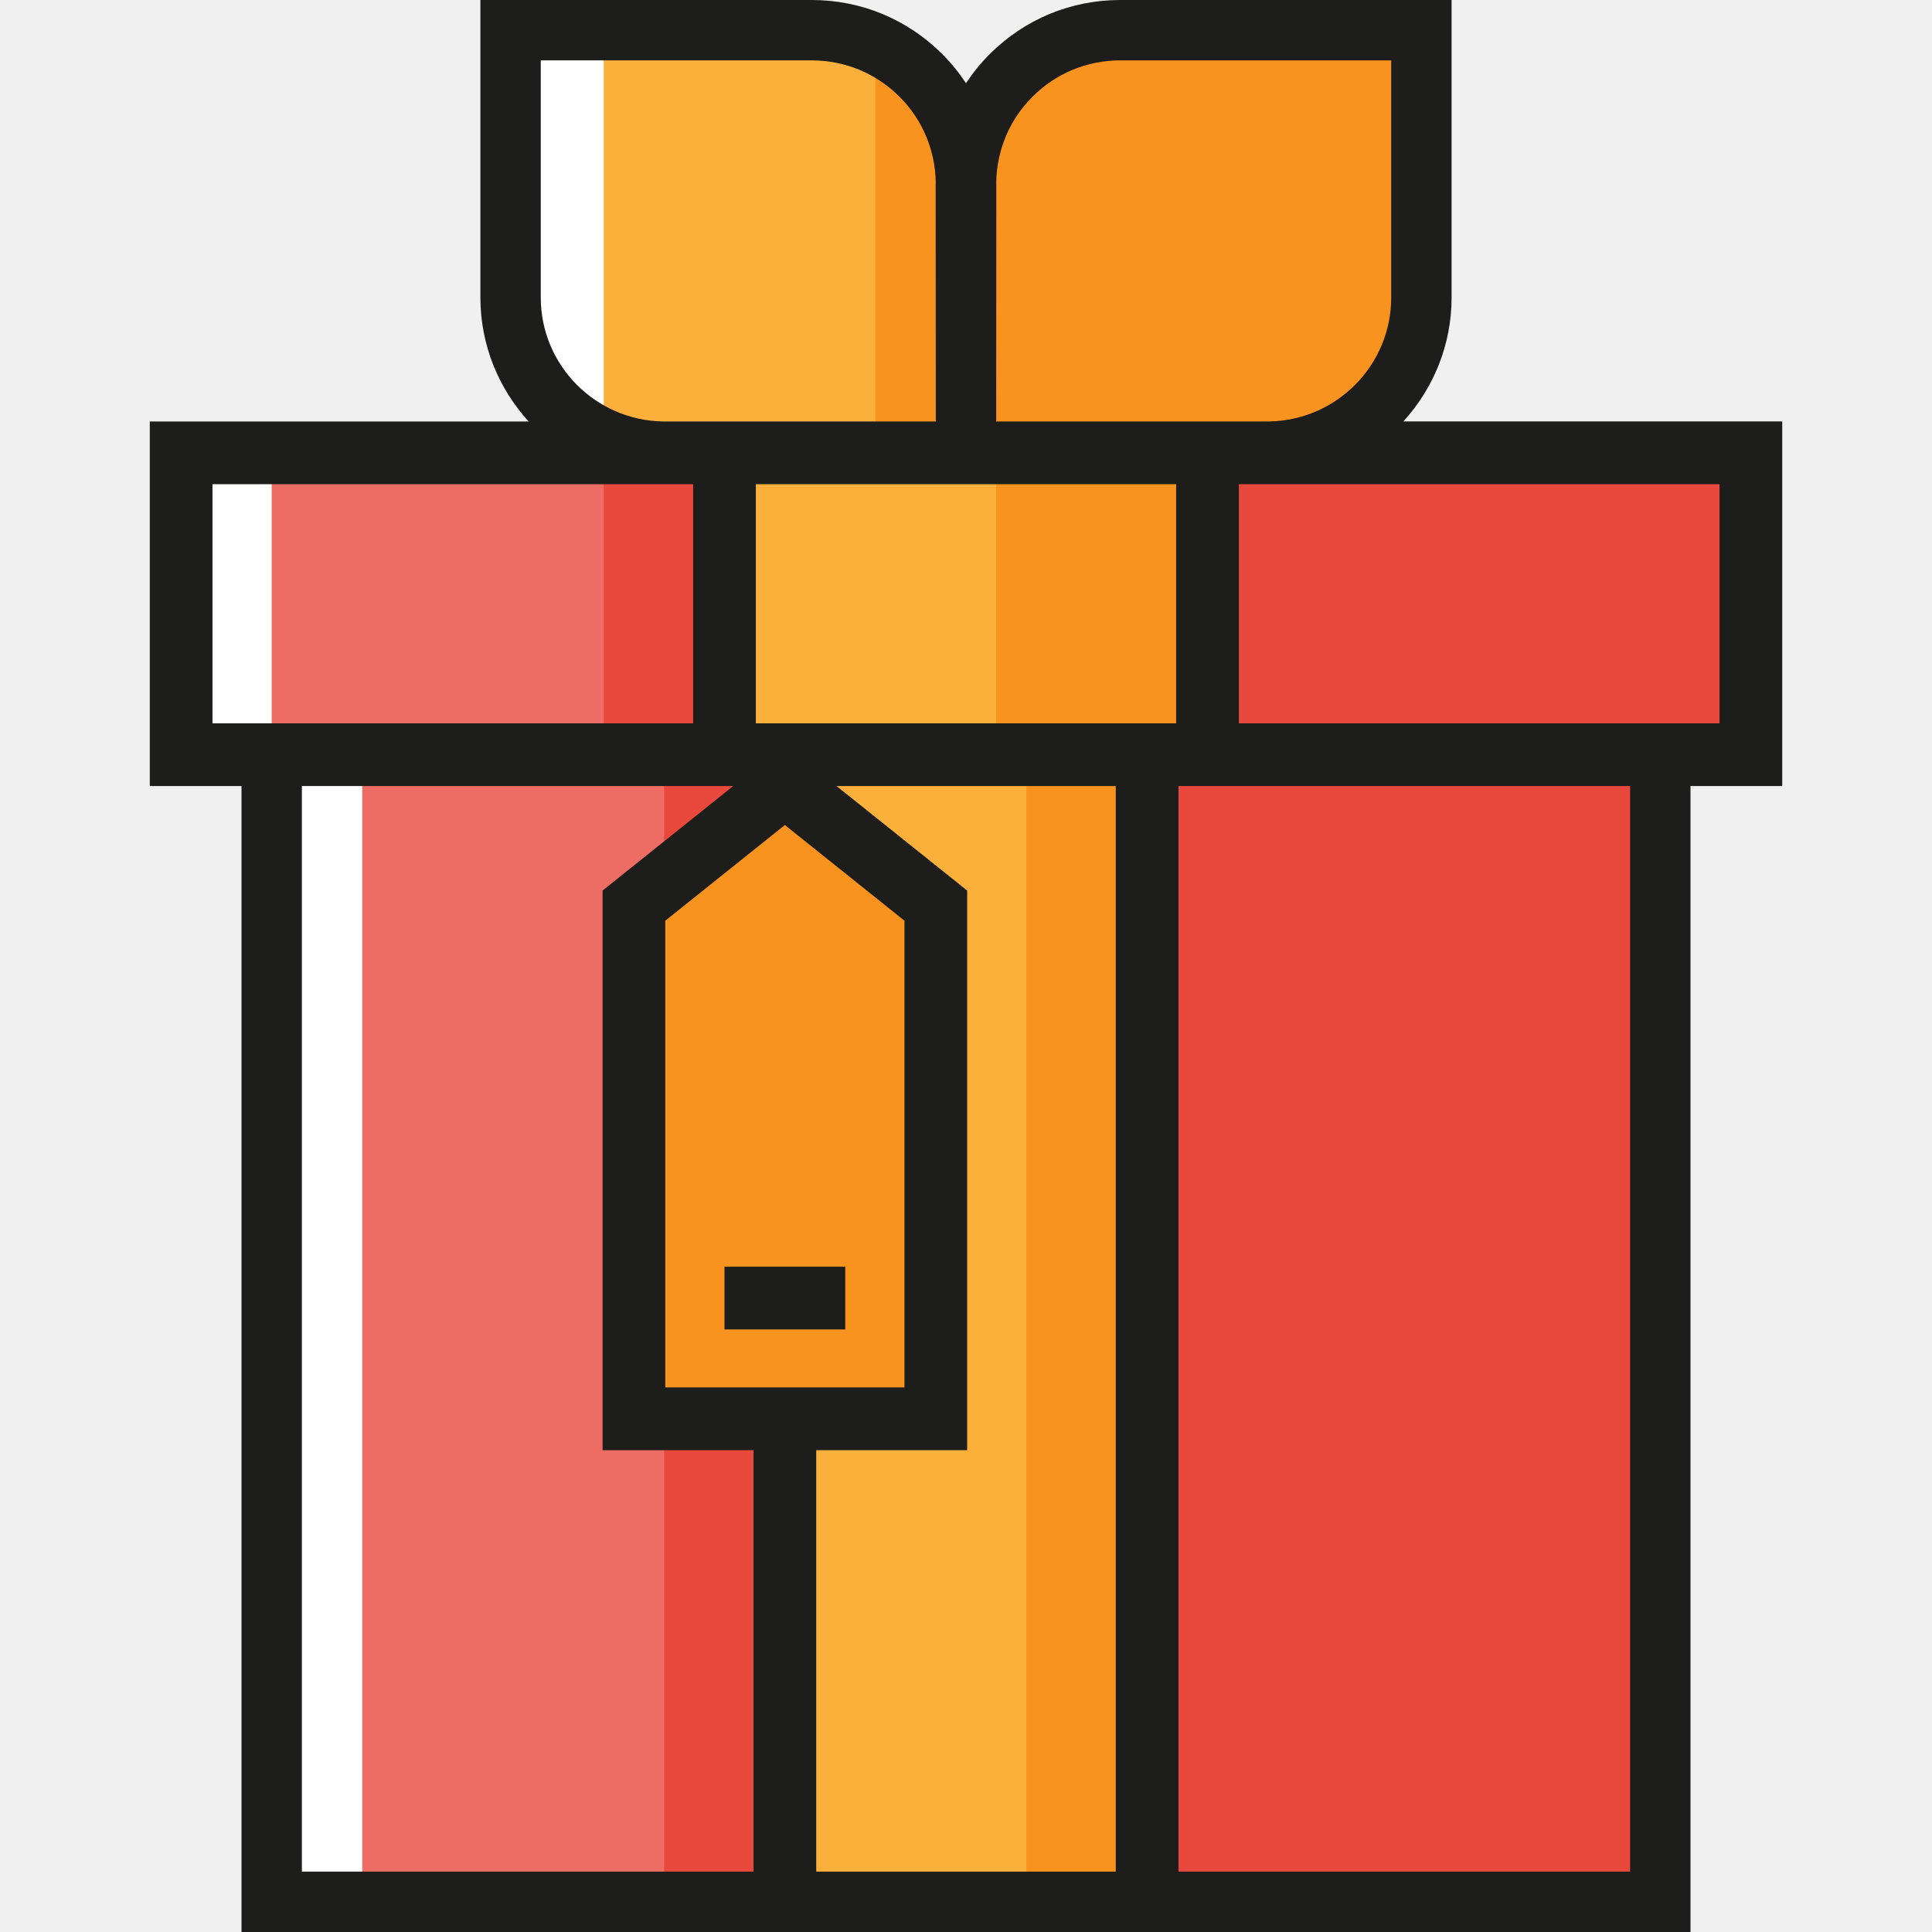
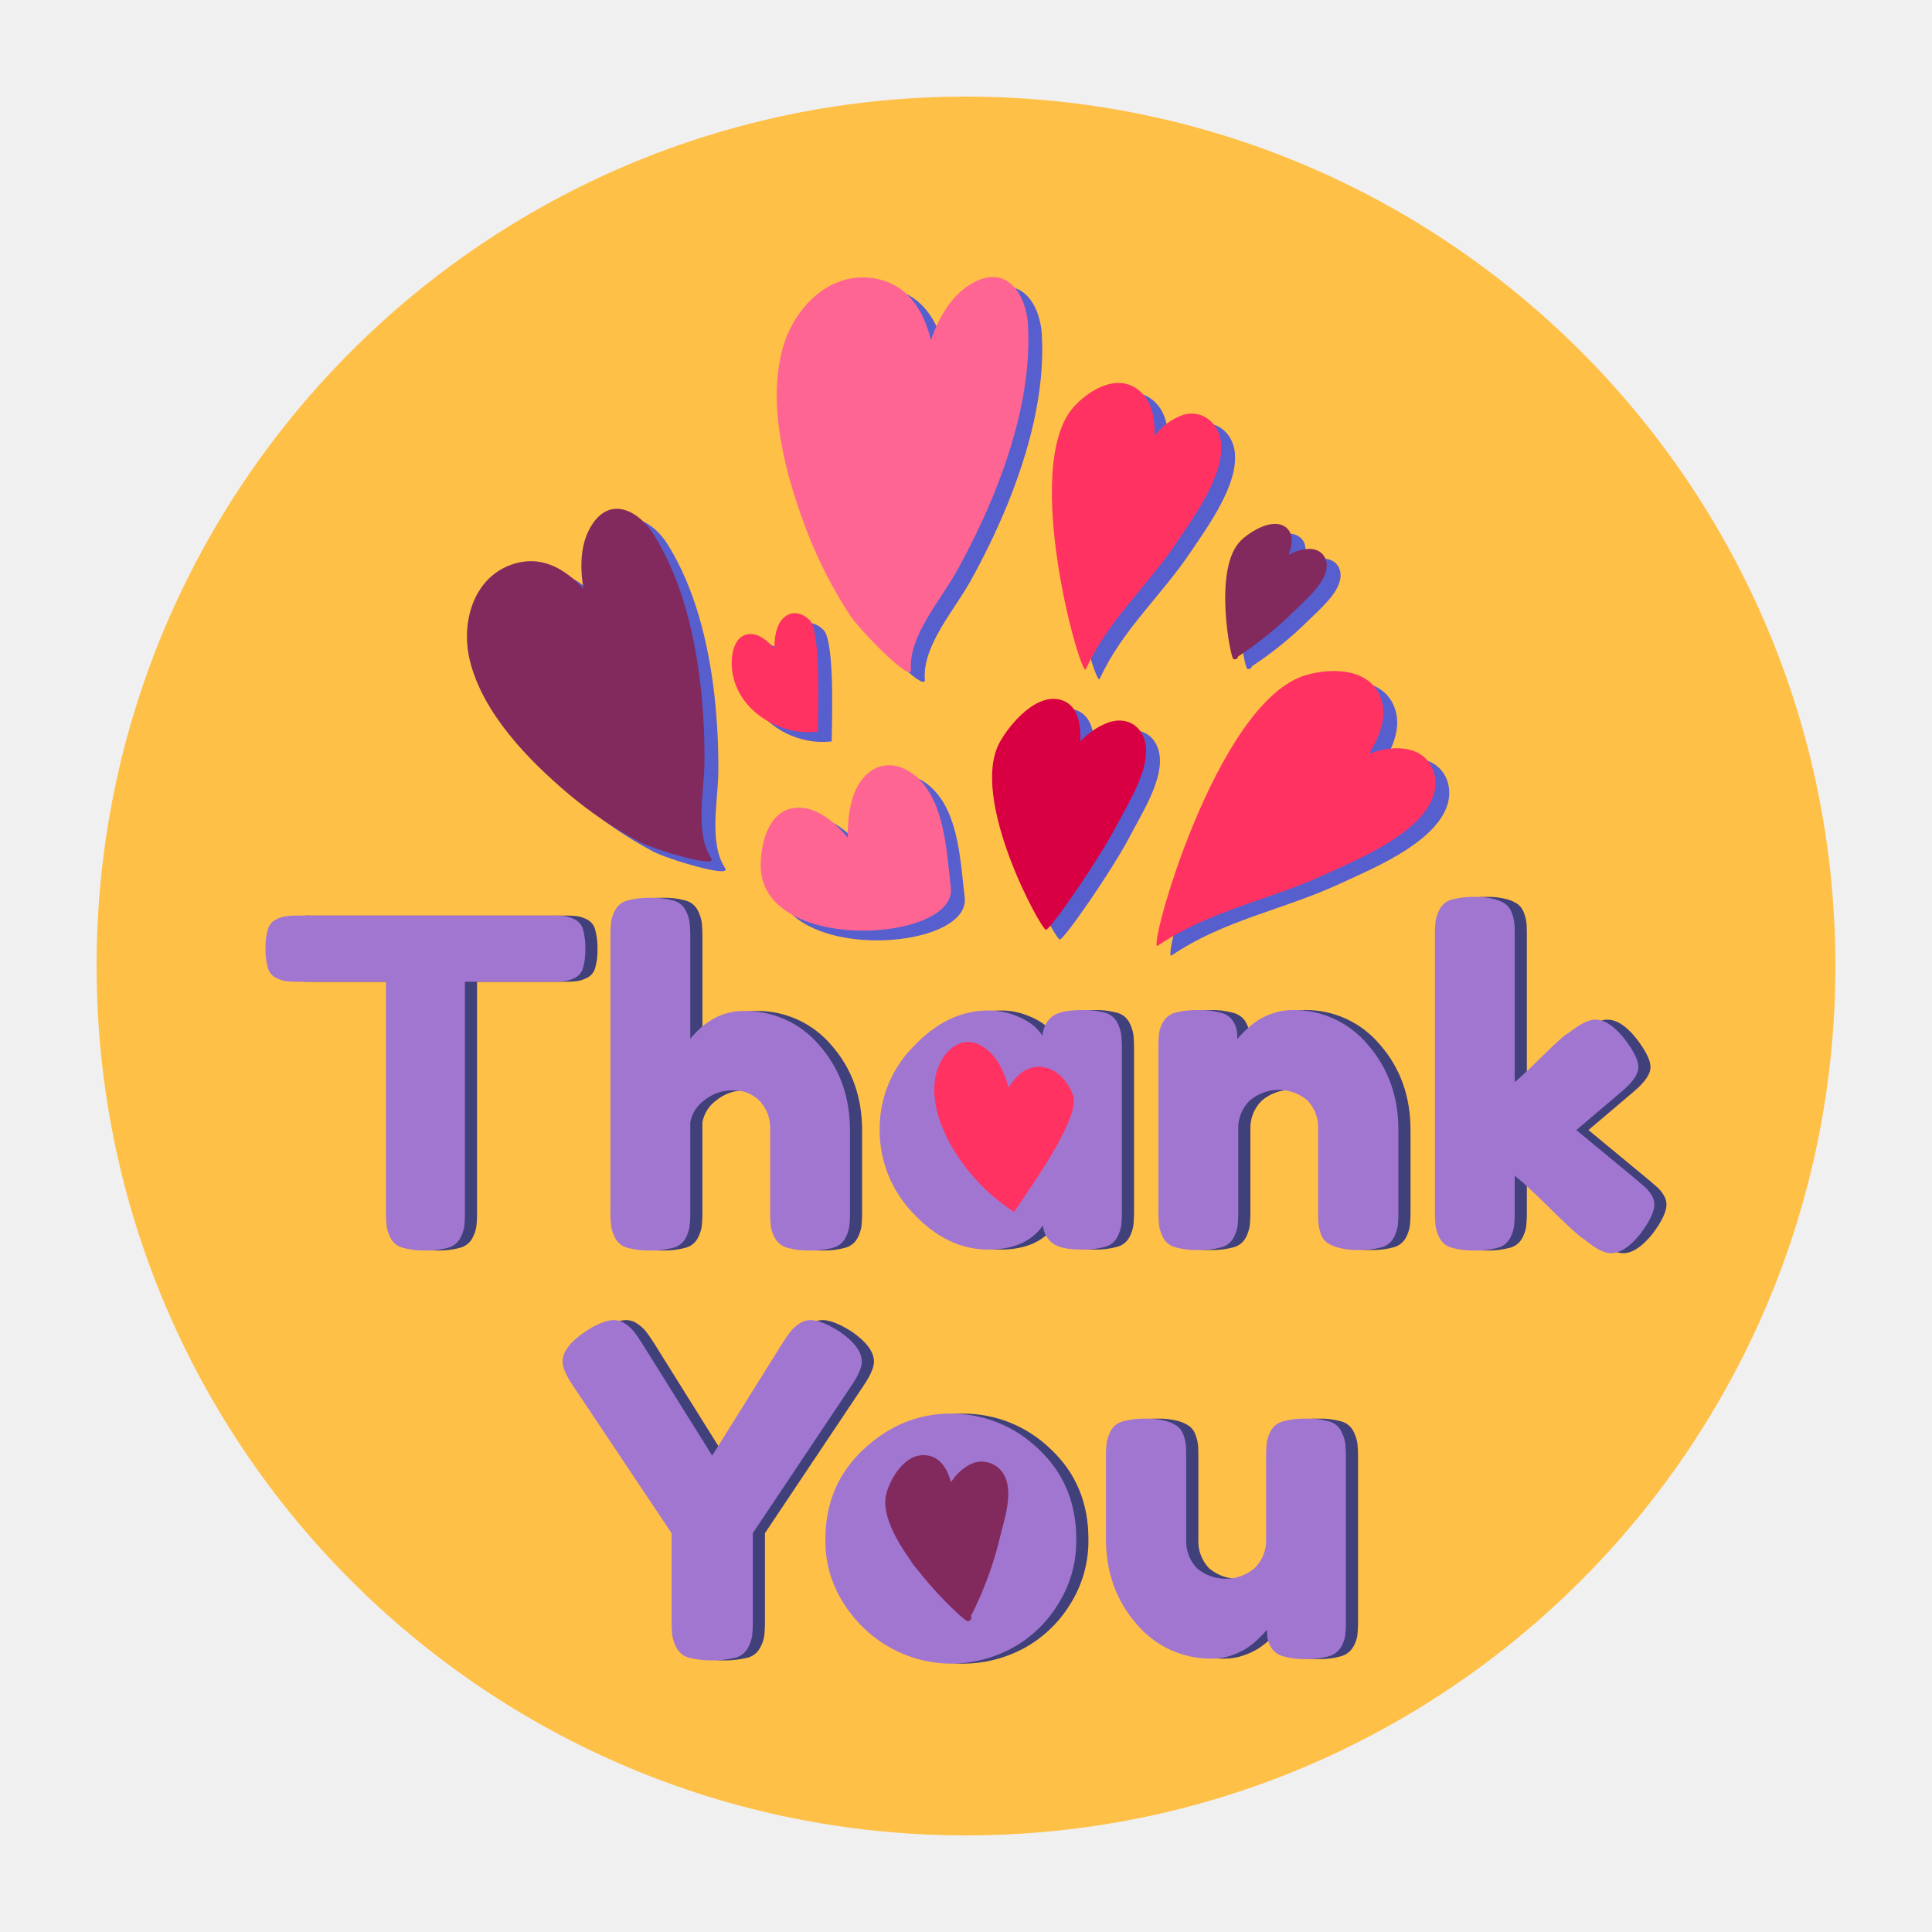
- <svg xmlns="http://www.w3.org/2000/svg" version="1.1" id="Layer_1" x="0px" y="0px" viewBox="0 0 489.906 489.906" style="enable-background:new 0 0 489.906 489.906;" xml:space="preserve">
-   <g id="XMLID_1358_">
-     <g id="XMLID_1417_">
-       <g>
-         <path style="fill:#F7931E;" d="M327.888,114.822h-82.937V45.929c0-23.216,25.184-45.929,48.4-45.929h66.421v82.937     C359.772,100.546,345.497,114.822,327.888,114.822z" />
-       </g>
-     </g>
-     <g id="XMLID_1416_">
-       <g>
-         <path style="fill:#FBB03B;" d="M162.339,114.822h82.937V45.929c0-23.216-25.184-45.929-48.4-45.929h-66.421v82.937     C130.455,100.546,144.73,114.822,162.339,114.822z" />
-       </g>
-     </g>
-     <g id="XMLID_1415_">
-       <g>
-         <polygon style="fill:#FFFFFF;" points="153.095,107.167 134.045,106.871 134.915,11.482 153.094,11.482    " />
-       </g>
-     </g>
-     <g id="XMLID_1414_">
-       <g>
-         <rect x="68.891" y="191.369" style="fill:#E9483D;" width="352.119" height="290.881" />
-       </g>
-     </g>
-     <g id="XMLID_1412_">
-       <g>
-         <polygon style="fill:#F7931E;" points="221.987,114.822 221.987,15.31 237.296,15.31 244.951,114.822    " />
-       </g>
-     </g>
-     <g id="XMLID_1410_">
-       <g>
-         <rect x="68.891" y="191.369" style="fill:#ED6D64;" width="99.512" height="290.881" />
-       </g>
-     </g>
-     <g id="XMLID_1405_">
-       <g>
-         <rect x="199.022" y="191.369" style="fill:#F7931E;" width="91.857" height="290.881" />
-       </g>
-     </g>
-     <g id="XMLID_1404_">
-       <g>
-         <rect x="45.927" y="114.822" style="fill:#E9483D;" width="398.048" height="76.548" />
-       </g>
-     </g>
-     <g id="XMLID_1402_">
-       <g>
-         <rect x="183.713" y="114.822" style="fill:#F7931E;" width="122.476" height="76.548" />
-       </g>
-     </g>
-     <g id="XMLID_1401_">
-       <g>
-         <rect x="45.927" y="114.822" style="fill:#ED6D64;" width="107.167" height="76.548" />
-       </g>
-     </g>
-     <g id="XMLID_1400_">
-       <g>
-         <rect x="183.713" y="114.822" style="fill:#FBB03B;" width="68.893" height="76.548" />
-       </g>
-     </g>
-     <g id="XMLID_1399_">
-       <g>
-         <rect x="199.022" y="199.024" style="fill:#FBB03B;" width="61.238" height="283.226" />
-       </g>
-     </g>
-     <g id="XMLID_1398_">
-       <g>
-         <polygon style="fill:#F7931E;" points="237.296,359.774 160.748,359.774 160.748,229.643 199.022,199.024 237.296,229.643    " />
-       </g>
-     </g>
-     <g id="XMLID_1359_">
-       <g>
-         <rect x="68.893" y="191.369" style="fill:#FFFFFF;" width="22.964" height="290.881" />
-       </g>
-     </g>
-     <g id="XMLID_1360_">
-       <g>
-         <rect x="45.929" y="114.822" style="fill:#FFFFFF;" width="22.964" height="76.548" />
-       </g>
-     </g>
-     <path style="fill:#1D1D1B;" d="M451.927,106.871h-96.07c7.571-8.318,12.231-19.331,12.231-31.438V0h-84.019   c-12.506,0-24.265,4.874-33.105,13.721c-2.276,2.277-4.278,4.753-6.012,7.38c-1.734-2.627-3.736-5.103-6.012-7.38   C230.099,4.874,218.34,0,205.834,0h-84.019v75.434c0,12.106,4.66,23.119,12.231,31.438H37.979v92.448h23.26v290.586h367.429   V199.319h23.26L451.927,106.871L451.927,106.871z M168.7,351.824V233.463l30.324-24.258l30.324,24.258v118.361H168.7z    M245.248,367.724V225.823l-33.129-26.504h70.812v275.276h-75.957V367.724H245.248z M191.664,183.419v-60.648H298.24v60.648   H191.664z M261.79,24.542c5.95-5.954,13.859-9.232,22.277-9.232h68.71v60.124c0,17.166-13.816,31.112-30.906,31.438h-69.264   l-0.001-1.673l0.035-58.366c0-0.166-0.022-0.328-0.024-0.493C252.739,38.108,255.957,30.379,261.79,24.542z M137.124,75.434V15.31   h68.71c8.417,0,16.326,3.278,22.277,9.232c5.834,5.837,9.052,13.566,9.174,21.798c-0.001,0.165-0.024,0.327-0.024,0.493   l0.035,58.366l-0.001,1.673H168.03C150.94,106.546,137.124,92.6,137.124,75.434z M53.879,122.772h121.886v60.648H53.879V122.772z    M76.548,199.319h109.381L152.8,225.823v141.901h38.274v106.871H76.548V199.319z M413.358,474.596H298.831V199.319h114.526v275.277   H413.358z M436.026,183.419H314.141v-60.648h121.886L436.026,183.419L436.026,183.419z" />
-     <g id="XMLID_1361_">
-       <g>
-         <rect x="183.714" y="321.205" style="fill:#1D1D1B;" width="30.619" height="15.9" />
-       </g>
-     </g>
+ <svg xmlns="http://www.w3.org/2000/svg" viewBox="0 0 500 500">
+   <g id="hearts">
+     <circle cx="250" cy="250" r="225" style="fill:#ffc048" />
+     <path d="M80.474,236.954h65.653a23.33,23.33,0,0,1,3.424.177,9.048,9.048,0,0,1,2.48.886,4.078,4.078,0,0,1,2.007,2.598,17.089,17.089,0,0,1,.59,4.959,16.459,16.459,0,0,1-.59,4.9,4.054,4.054,0,0,1-2.007,2.539,8.935,8.935,0,0,1-2.539.885,24.611,24.611,0,0,1-3.483.177h-22.553v59.394a32.68,32.68,0,0,1-.177,4.015,9.555,9.555,0,0,1-1.063,3.011,5.005,5.005,0,0,1-3.129,2.421,20.139,20.139,0,0,1-5.904.709,19.512,19.512,0,0,1-5.845-.709,4.981,4.981,0,0,1-3.07-2.421,9.517,9.517,0,0,1-1.063-3.07,34.271,34.271,0,0,1-.177-4.074v-59.276H80.356a23.43,23.43,0,0,1-3.365-.177,8.919,8.919,0,0,1-2.539-.885,4.072,4.072,0,0,1-2.007-2.598,17.021,17.021,0,0,1-.59-4.96,16.426,16.426,0,0,1,.59-4.9,4.053,4.053,0,0,1,2.007-2.538,8.907,8.907,0,0,1,2.539-.886A24.634,24.634,0,0,1,80.474,236.954Z" style="fill:#40407a" />
+     <path d="M195.6,261.633a25.047,25.047,0,0,1,19.661,8.974q7.851,8.975,7.852,21.963v20.782a34.28,34.28,0,0,1-.177,4.074,9.518,9.518,0,0,1-1.063,3.07,5.006,5.006,0,0,1-3.129,2.421,20.647,20.647,0,0,1-6.022.709,19.517,19.517,0,0,1-5.845-.709,5.216,5.216,0,0,1-3.129-2.421,8.86,8.86,0,0,1-1.122-3.129,37.325,37.325,0,0,1-.177-4.251v-20.664a10.22,10.22,0,0,0-2.716-7.557,9.436,9.436,0,0,0-6.967-2.716,11.425,11.425,0,0,0-7.321,2.539,9.047,9.047,0,0,0-3.661,5.727v22.907a34.259,34.259,0,0,1-.177,4.074,9.515,9.515,0,0,1-1.063,3.07,5.005,5.005,0,0,1-3.129,2.421,20.646,20.646,0,0,1-6.022.709,20.124,20.124,0,0,1-5.904-.709,4.953,4.953,0,0,1-3.129-2.48,10.191,10.191,0,0,1-1.063-3.07,34.072,34.072,0,0,1-.177-4.133V242.622a34.307,34.307,0,0,1,.177-4.074,9.548,9.548,0,0,1,1.063-3.07A5.009,5.009,0,0,1,165.49,233.057a20.632,20.632,0,0,1,6.022-.709,20.141,20.141,0,0,1,5.904.709,4.956,4.956,0,0,1,3.129,2.48,10.144,10.144,0,0,1,1.063,3.129,34.301,34.301,0,0,1,.177,4.074v26.096Q187.688,261.634,195.6,261.633Z" style="fill:#40407a" />
+     <path d="M283.215,261.396a20.157,20.157,0,0,1,5.905.709,4.957,4.957,0,0,1,3.129,2.48,10.124,10.124,0,0,1,1.061,3.129,34.012,34.012,0,0,1,.177,4.074v41.328a33.97,33.97,0,0,1-.177,4.074,9.506,9.506,0,0,1-1.061,3.07,5.007,5.007,0,0,1-3.129,2.42,20.644,20.644,0,0,1-6.023.709q-5.313,0-7.498-1.594a6.369,6.369,0,0,1-2.539-4.664q-4.37,6.26-14.169,6.258-10.628,0-19.365-9.328a30.924,30.924,0,0,1-8.738-21.845,30.204,30.204,0,0,1,8.797-21.432q8.795-9.268,19.306-9.269a18.398,18.398,0,0,1,7.321,1.417,16.277,16.277,0,0,1,4.605,2.657,16.514,16.514,0,0,1,2.125,2.421,6.794,6.794,0,0,1,2.539-4.96Q277.664,261.398,283.215,261.396ZM262.079,302.724a9.266,9.266,0,0,0,7.144-3.188,10.302,10.302,0,0,0,2.893-7.085,10.844,10.844,0,0,0-2.775-7.085,9.287,9.287,0,0,0-7.498-3.306,9.503,9.503,0,0,0-7.498,3.306,10.719,10.719,0,0,0-2.893,7.203,9.792,9.792,0,0,0,3.07,7.026A10.168,10.168,0,0,0,262.079,302.724Z" style="fill:#40407a" />
+     <path d="M337.531,261.396a24.976,24.976,0,0,1,19.661,9.033q7.852,9.033,7.852,22.022v20.782a34.157,34.157,0,0,1-.177,4.074,9.506,9.506,0,0,1-1.062,3.07,5.006,5.006,0,0,1-3.129,2.421,20.637,20.637,0,0,1-6.022.709,18.295,18.295,0,0,1-5.078-.59,10.219,10.219,0,0,1-3.07-1.358,4.594,4.594,0,0,1-1.594-2.421,11.344,11.344,0,0,1-.59-2.716q-.061-1.063-.059-3.306v-20.782a10.096,10.096,0,0,0-2.775-7.557,11.518,11.518,0,0,0-14.996.118,9.944,9.944,0,0,0-2.893,7.439v20.9a34.36,34.36,0,0,1-.177,4.074,9.528,9.528,0,0,1-1.063,3.07A5.006,5.006,0,0,1,319.229,322.798a20.637,20.637,0,0,1-6.022.709,20.106,20.106,0,0,1-5.904-.709,4.951,4.951,0,0,1-3.129-2.48,10.119,10.119,0,0,1-1.063-3.129,34.336,34.336,0,0,1-.177-4.074V271.315a33.036,33.036,0,0,1,.177-3.956,8.389,8.389,0,0,1,1.122-3.011,5.096,5.096,0,0,1,3.188-2.303,21.907,21.907,0,0,1,5.904-.649,19.642,19.642,0,0,1,5.787.709,5.268,5.268,0,0,1,3.07,2.066,7.328,7.328,0,0,1,1.004,2.303,14.027,14.027,0,0,1,.177,2.48,8.079,8.079,0,0,1,.65-.826q.412-.471,1.771-1.772a20.058,20.058,0,0,1,2.893-2.303,17.789,17.789,0,0,1,3.955-1.83A15.105,15.105,0,0,1,337.531,261.396Z" style="fill:#40407a" />
+     <path d="M411.094,292.452l15.705,12.989q1.534,1.3,2.303,2.007a8.583,8.583,0,0,1,1.476,1.889,4.558,4.558,0,0,1,.709,2.361q0,2.834-3.661,7.675-4.016,4.959-7.557,4.96-2.48,0-6.258-3.07l-.473-.355-1.181-.827q-2.717-2.241-8.384-7.852-5.668-5.607-8.62-7.97v9.092a34.362,34.362,0,0,1-.177,4.074,9.529,9.529,0,0,1-1.063,3.07,5.006,5.006,0,0,1-3.129,2.421,20.65,20.65,0,0,1-6.022.709,20.119,20.119,0,0,1-5.904-.709,4.95,4.95,0,0,1-3.129-2.48,10.118,10.118,0,0,1-1.063-3.129,34.342,34.342,0,0,1-.177-4.074v-70.73a34.392,34.392,0,0,1,.177-4.074,10.134,10.134,0,0,1,1.063-3.129,4.95,4.95,0,0,1,3.129-2.48,20.612,20.612,0,0,1,6.021-.709,18.512,18.512,0,0,1,5.019.59,8.66,8.66,0,0,1,3.07,1.417,5.161,5.161,0,0,1,1.535,2.42,10.701,10.701,0,0,1,.59,2.716q.058,1.124.059,3.366v37.431q2.126-1.771,6.435-6.022,4.31-4.251,6.436-6.022l1.417-.945q4.132-3.188,6.494-3.188,3.542,0,7.321,4.605,3.897,4.959,3.896,7.675,0,2.718-4.369,6.377Z" style="fill:#40407a" />
+     <path d="M220.398,344.59q5.784,4.015,5.786,7.793,0,2.244-2.716,6.258l-25.505,38.14v22.553a34.259,34.259,0,0,1-.177,4.074,9.47,9.47,0,0,1-1.122,3.129,5.187,5.187,0,0,1-3.188,2.48,25.947,25.947,0,0,1-12.044,0,5.123,5.123,0,0,1-3.188-2.539,9.997,9.997,0,0,1-1.122-3.188,35.764,35.764,0,0,1-.177-4.192V396.782l-25.505-38.14q-2.717-4.013-2.716-6.258,0-3.778,5.904-7.793,4.486-2.95,7.439-2.952a4.984,4.984,0,0,1,2.893.945,10.405,10.405,0,0,1,2.126,1.889q.767.946,2.066,2.952l18.302,29.284,18.302-29.284q1.298-2.006,2.067-2.952a10.301,10.301,0,0,1,2.125-1.889,5.154,5.154,0,0,1,3.011-.945Q215.674,341.638,220.398,344.59Z" style="fill:#40407a" />
+     <path d="M249.091,365.844a32.367,32.367,0,0,1,22.789,9.151q9.8,9.152,9.801,23.321a30.675,30.675,0,0,1-5.077,17.416,31.832,31.832,0,0,1-12.339,11.218,33.233,33.233,0,0,1-14.937,3.601,32.387,32.387,0,0,1-15.232-3.837A33.485,33.485,0,0,1,221.755,415.379a29.757,29.757,0,0,1-5.019-16.945q0-14.169,9.919-23.38T249.091,365.844Zm-7.675,41.033a12.538,12.538,0,0,0,7.675,2.893,12.874,12.874,0,0,0,7.793-2.952q3.897-2.95,3.897-8.738,0-5.784-3.66-8.62a12.992,12.992,0,0,0-8.148-2.834,12.072,12.072,0,0,0-7.675,2.952q-3.662,2.953-3.66,8.62Q237.637,403.985,241.415,406.877Z" style="fill:#40407a" />
+     <path d="M316.985,429.253a25.091,25.091,0,0,1-19.778-9.033q-7.854-9.033-7.853-22.022V377.534a34.156,34.156,0,0,1,.177-4.132,10.199,10.199,0,0,1,1.063-3.07,4.951,4.951,0,0,1,3.129-2.48,20.629,20.629,0,0,1,6.021-.709,18.372,18.372,0,0,1,5.078.59,9.401,9.401,0,0,1,3.07,1.417,4.946,4.946,0,0,1,1.594,2.421,10.659,10.659,0,0,1,.59,2.716q.059,1.124.06,3.365v20.664a10.083,10.083,0,0,0,2.774,7.557,11.518,11.518,0,0,0,14.996-.118,9.947,9.947,0,0,0,2.893-7.439V377.416a34.2,34.2,0,0,1,.177-4.074,9.543,9.543,0,0,1,1.063-3.07,5.007,5.007,0,0,1,3.128-2.421,20.638,20.638,0,0,1,6.022-.709,20.147,20.147,0,0,1,5.904.709,4.957,4.957,0,0,1,3.129,2.48,10.128,10.128,0,0,1,1.062,3.129,34.2,34.2,0,0,1,.177,4.074v41.8a32.817,32.817,0,0,1-.177,3.956,8.404,8.404,0,0,1-1.121,3.011,5.316,5.316,0,0,1-3.189,2.361,20.124,20.124,0,0,1-5.904.708,19.615,19.615,0,0,1-5.786-.708,5.138,5.138,0,0,1-3.07-2.125,7.85,7.85,0,0,1-1.003-2.362,13.902,13.902,0,0,1-.177-2.48,8.417,8.417,0,0,1-.649.827q-.415.473-1.771,1.771a20.043,20.043,0,0,1-2.893,2.303,18.034,18.034,0,0,1-3.897,1.83A14.55,14.55,0,0,1,316.985,429.253Z" style="fill:#40407a" />
+     <path d="M77.335,236.954h65.653a23.331,23.331,0,0,1,3.424.177,9.048,9.048,0,0,1,2.48.886,4.078,4.078,0,0,1,2.007,2.598,17.089,17.089,0,0,1,.59,4.959,16.459,16.459,0,0,1-.59,4.9,4.054,4.054,0,0,1-2.007,2.539,8.935,8.935,0,0,1-2.539.885,24.612,24.612,0,0,1-3.483.177h-22.553v59.394a32.664,32.664,0,0,1-.177,4.015,9.553,9.553,0,0,1-1.063,3.011,5.005,5.005,0,0,1-3.129,2.421,20.139,20.139,0,0,1-5.904.709,19.512,19.512,0,0,1-5.845-.709,4.981,4.981,0,0,1-3.07-2.421,9.518,9.518,0,0,1-1.063-3.07,34.261,34.261,0,0,1-.177-4.074v-59.276H77.217a23.429,23.429,0,0,1-3.365-.177,8.919,8.919,0,0,1-2.539-.885,4.072,4.072,0,0,1-2.007-2.598,17.018,17.018,0,0,1-.59-4.96,16.424,16.424,0,0,1,.59-4.9,4.053,4.053,0,0,1,2.007-2.538,8.907,8.907,0,0,1,2.539-.886A24.634,24.634,0,0,1,77.335,236.954Z" style="fill:#a176d1" />
+     <path d="M192.462,261.633a25.048,25.048,0,0,1,19.661,8.974q7.851,8.975,7.852,21.963v20.782a34.28,34.28,0,0,1-.177,4.074,9.517,9.517,0,0,1-1.063,3.07,5.006,5.006,0,0,1-3.129,2.421,20.647,20.647,0,0,1-6.022.709,19.516,19.516,0,0,1-5.845-.709,5.216,5.216,0,0,1-3.129-2.421,8.86,8.86,0,0,1-1.122-3.129,37.325,37.325,0,0,1-.177-4.251v-20.664a10.22,10.22,0,0,0-2.716-7.557,9.436,9.436,0,0,0-6.967-2.716,11.425,11.425,0,0,0-7.321,2.539,9.047,9.047,0,0,0-3.661,5.727v22.907a34.261,34.261,0,0,1-.177,4.074,9.517,9.517,0,0,1-1.063,3.07,5.005,5.005,0,0,1-3.129,2.421,20.647,20.647,0,0,1-6.022.709,20.124,20.124,0,0,1-5.904-.709,4.953,4.953,0,0,1-3.129-2.48,10.192,10.192,0,0,1-1.063-3.07,34.07,34.07,0,0,1-.177-4.133V242.622a34.304,34.304,0,0,1,.177-4.074,9.548,9.548,0,0,1,1.063-3.07,5.009,5.009,0,0,1,3.129-2.421,20.632,20.632,0,0,1,6.022-.709,20.141,20.141,0,0,1,5.904.709,4.956,4.956,0,0,1,3.129,2.48,10.146,10.146,0,0,1,1.063,3.129,34.303,34.303,0,0,1,.177,4.074v26.096Q184.55,261.634,192.462,261.633Z" style="fill:#a176d1" />
+     <path d="M280.076,261.396a20.147,20.147,0,0,1,5.904.709,4.957,4.957,0,0,1,3.129,2.48,10.128,10.128,0,0,1,1.062,3.129,34.194,34.194,0,0,1,.177,4.074v41.328a34.152,34.152,0,0,1-.177,4.074,9.51,9.51,0,0,1-1.062,3.07,5.007,5.007,0,0,1-3.129,2.42,20.638,20.638,0,0,1-6.022.709q-5.314,0-7.498-1.594a6.369,6.369,0,0,1-2.539-4.664q-4.37,6.26-14.169,6.258-10.628,0-19.365-9.328a30.924,30.924,0,0,1-8.738-21.845,30.203,30.203,0,0,1,8.797-21.432q8.795-9.268,19.306-9.269a18.398,18.398,0,0,1,7.321,1.417,16.277,16.277,0,0,1,4.605,2.657,16.515,16.515,0,0,1,2.125,2.421,6.794,6.794,0,0,1,2.539-4.96Q274.526,261.398,280.076,261.396Zm-21.136,41.328a9.266,9.266,0,0,0,7.144-3.188,10.302,10.302,0,0,0,2.893-7.085,10.843,10.843,0,0,0-2.775-7.085,9.287,9.287,0,0,0-7.498-3.306,9.503,9.503,0,0,0-7.498,3.306,10.719,10.719,0,0,0-2.893,7.203,9.792,9.792,0,0,0,3.07,7.026A10.168,10.168,0,0,0,258.94,302.724Z" style="fill:#a176d1" />
+     <path d="M334.393,261.396a24.976,24.976,0,0,1,19.661,9.033q7.852,9.033,7.852,22.022v20.782a34.157,34.157,0,0,1-.177,4.074,9.506,9.506,0,0,1-1.062,3.07,5.007,5.007,0,0,1-3.129,2.421,20.637,20.637,0,0,1-6.022.709,18.294,18.294,0,0,1-5.078-.59,10.219,10.219,0,0,1-3.07-1.358,4.594,4.594,0,0,1-1.594-2.421,11.352,11.352,0,0,1-.59-2.716q-.061-1.063-.059-3.306v-20.782a10.097,10.097,0,0,0-2.775-7.557,11.519,11.519,0,0,0-14.996.118,9.944,9.944,0,0,0-2.893,7.439v20.9a34.382,34.382,0,0,1-.177,4.074,9.53,9.53,0,0,1-1.063,3.07,5.007,5.007,0,0,1-3.129,2.421,20.637,20.637,0,0,1-6.022.709,20.105,20.105,0,0,1-5.904-.709,4.95,4.95,0,0,1-3.129-2.48,10.115,10.115,0,0,1-1.063-3.129,34.315,34.315,0,0,1-.177-4.074V271.315a33.015,33.015,0,0,1,.177-3.956,8.386,8.386,0,0,1,1.122-3.011,5.096,5.096,0,0,1,3.188-2.303,21.907,21.907,0,0,1,5.904-.649,19.642,19.642,0,0,1,5.787.709,5.268,5.268,0,0,1,3.07,2.066,7.328,7.328,0,0,1,1.004,2.303,14.026,14.026,0,0,1,.177,2.48,8.058,8.058,0,0,1,.65-.826q.412-.471,1.771-1.772a20.062,20.062,0,0,1,2.893-2.303,17.789,17.789,0,0,1,3.955-1.83A15.105,15.105,0,0,1,334.393,261.396Z" style="fill:#a176d1" />
+     <path d="M407.955,292.452l15.705,12.989q1.534,1.3,2.303,2.007a8.579,8.579,0,0,1,1.476,1.889,4.558,4.558,0,0,1,.709,2.361q0,2.834-3.661,7.675-4.016,4.959-7.557,4.96-2.48,0-6.258-3.07l-.473-.355-1.181-.827q-2.718-2.241-8.384-7.852-5.668-5.607-8.62-7.97v9.092a34.38,34.38,0,0,1-.177,4.074,9.529,9.529,0,0,1-1.063,3.07,5.006,5.006,0,0,1-3.129,2.421,20.651,20.651,0,0,1-6.022.709,20.118,20.118,0,0,1-5.904-.709,4.95,4.95,0,0,1-3.129-2.48,10.118,10.118,0,0,1-1.063-3.129,34.321,34.321,0,0,1-.177-4.074v-70.73a34.371,34.371,0,0,1,.177-4.074,10.134,10.134,0,0,1,1.063-3.129,4.95,4.95,0,0,1,3.129-2.48,20.612,20.612,0,0,1,6.021-.709,18.512,18.512,0,0,1,5.019.59,8.661,8.661,0,0,1,3.07,1.417,5.163,5.163,0,0,1,1.535,2.42,10.701,10.701,0,0,1,.59,2.716q.059,1.124.059,3.366v37.431q2.126-1.771,6.435-6.022,4.31-4.251,6.436-6.022l1.417-.945q4.132-3.188,6.494-3.188,3.542,0,7.322,4.605,3.897,4.959,3.896,7.675,0,2.718-4.369,6.377Z" style="fill:#a176d1" />
+     <path d="M217.259,344.59q5.784,4.015,5.786,7.793,0,2.244-2.716,6.258l-25.505,38.14v22.553a34.262,34.262,0,0,1-.177,4.074,9.47,9.47,0,0,1-1.122,3.129,5.187,5.187,0,0,1-3.188,2.48,25.947,25.947,0,0,1-12.044,0,5.123,5.123,0,0,1-3.188-2.539,9.997,9.997,0,0,1-1.122-3.188,35.762,35.762,0,0,1-.177-4.192V396.782l-25.505-38.14q-2.717-4.013-2.716-6.258,0-3.778,5.904-7.793,4.486-2.95,7.439-2.952a4.984,4.984,0,0,1,2.893.945,10.405,10.405,0,0,1,2.126,1.889q.767.946,2.066,2.952l18.302,29.284,18.302-29.284q1.298-2.006,2.067-2.952a10.3,10.3,0,0,1,2.125-1.889,5.153,5.153,0,0,1,3.011-.945Q212.535,341.638,217.259,344.59Z" style="fill:#a176d1" />
+     <path d="M245.952,365.844a32.368,32.368,0,0,1,22.789,9.151q9.8,9.152,9.801,23.321a30.678,30.678,0,0,1-5.077,17.416,31.832,31.832,0,0,1-12.34,11.218,33.232,33.232,0,0,1-14.937,3.601,32.387,32.387,0,0,1-15.232-3.837,33.485,33.485,0,0,1-12.339-11.336,29.757,29.757,0,0,1-5.019-16.945q0-14.169,9.919-23.38T245.952,365.844Zm-7.675,41.033a12.538,12.538,0,0,0,7.675,2.893,12.874,12.874,0,0,0,7.793-2.952q3.897-2.95,3.897-8.738,0-5.784-3.66-8.62a12.992,12.992,0,0,0-8.148-2.834,12.072,12.072,0,0,0-7.675,2.952q-3.662,2.953-3.66,8.62Q234.498,403.985,238.277,406.877Z" style="fill:#a176d1" />
+     <path d="M313.847,429.253a25.091,25.091,0,0,1-19.778-9.033q-7.854-9.033-7.853-22.022V377.534a34.135,34.135,0,0,1,.177-4.132,10.194,10.194,0,0,1,1.063-3.07,4.95,4.95,0,0,1,3.129-2.48,20.628,20.628,0,0,1,6.021-.709,18.372,18.372,0,0,1,5.078.59,9.4,9.4,0,0,1,3.07,1.417,4.946,4.946,0,0,1,1.594,2.421,10.656,10.656,0,0,1,.59,2.716q.059,1.124.06,3.365v20.664a10.083,10.083,0,0,0,2.774,7.557,11.518,11.518,0,0,0,14.996-.118,9.947,9.947,0,0,0,2.893-7.439V377.416a34.179,34.179,0,0,1,.177-4.074,9.539,9.539,0,0,1,1.063-3.07,5.007,5.007,0,0,1,3.128-2.421,20.639,20.639,0,0,1,6.022-.709,20.146,20.146,0,0,1,5.904.709,4.957,4.957,0,0,1,3.129,2.48,10.127,10.127,0,0,1,1.062,3.129,34.2,34.2,0,0,1,.177,4.074v41.8a32.817,32.817,0,0,1-.177,3.956,8.403,8.403,0,0,1-1.121,3.011,5.316,5.316,0,0,1-3.189,2.361,20.124,20.124,0,0,1-5.904.708,19.616,19.616,0,0,1-5.786-.708,5.138,5.138,0,0,1-3.07-2.125,7.85,7.85,0,0,1-1.003-2.362,13.902,13.902,0,0,1-.177-2.48,8.421,8.421,0,0,1-.649.827q-.415.473-1.771,1.771a20.039,20.039,0,0,1-2.893,2.303,18.034,18.034,0,0,1-3.897,1.83A14.551,14.551,0,0,1,313.847,429.253Z" style="fill:#a176d1" />
+     <path d="M277.73,283.564c-1.479-4.284-5.071-7.758-9.437-7.467-3.15.211-5.487,2.522-7.282,5.339-1.044-3.881-2.794-7.679-5.843-10.006-4.939-3.769-8.998-.77-10.93,2.052-7.512,10.98,3.243,30.672,18.255,40.197C262.055,313.62,279.986,290.103,277.73,283.564Z" style="fill:#ff3262" />
+     <path d="M258.819,397.771c1.011-4.35,3.689-11.774.882-16.31a6.576,6.576,0,0,0-9.065-2.242A12.528,12.528,0,0,0,246.139,383.612c-.975-3.487-2.808-6.571-6.364-6.985-5.675-.66-9.4,6.183-10.398,9.937-3.066,11.533,20.326,33.401,21.017,32.969a.923.923,0,0,0,.903-1.342A91.374,91.374,0,0,0,258.819,397.771Z" style="fill:#822a5d" />
+     <path d="M213.139,163.05c-2.146-2.172-5.093-2.669-7.201-.162-1.52,1.809-1.944,4.637-1.929,7.527-1.795-2.124-3.919-3.817-6.218-3.81-3.723.011-4.791,4.223-4.843,7.189-.202,11.537,11.659,19.428,22.345,18.063C215.054,192.049,216.415,166.366,213.139,163.05Z" style="fill:#575fcf" />
+     <path d="M269.628,86.57c-.438-7.653-5.267-15.533-13.91-11.036-5.454,2.838-8.998,8.625-11.199,15.031-1.838-7.298-5.526-13.685-13.071-15.649-12.274-3.194-22.321,6.789-25.336,17.864-4.098,15.056.9,33.123,6.329,47.276a115.702,115.702,0,0,0,11.083,21.636c2.607,4.006,16.091,17.749,15.822,14.215-.667-8.794,7.675-18.035,11.719-25.364a186.788,186.788,0,0,0,9.605-19.853C266.242,116.979,270.483,101.509,269.628,86.57Z" style="fill:#575fcf" />
+     <path d="M319.553,116.873c-.609-4.848-4.782-8.4-9.653-7.018a15.13,15.13,0,0,0-7.455,5.469c.034-4.363-.725-8.44-3.337-11.078-5.504-5.558-13.277-1.224-17.589,3.521-13.935,15.33,1.87,70.595,3.075,67.953,5.782-12.681,15.867-21.406,23.513-32.807C312.474,136.398,320.621,125.374,319.553,116.873Z" style="fill:#575fcf" />
+     <path d="M338.593,160.599c2.726-2.728,7.995-7.049,8.33-11.247.238-2.982-1.874-4.94-4.818-4.77a11.531,11.531,0,0,0-5.009,1.534c1.026-2.813,1.303-5.642-.809-7.183-3.37-2.46-9.043,1.082-11.477,3.392-7.476,7.096-2.693,30.802-2.039,30.739a.852.852,0,0,0,1.225-.634A93.701,93.701,0,0,0,338.593,160.599Z" style="fill:#575fcf" />
+     <path d="M249.664,232.2c-1.081-8.785-1.438-21.136-8.106-27.886-4.368-4.422-10.369-5.434-14.659-.33-3.095,3.684-3.958,9.44-3.927,15.325-3.654-4.324-7.978-7.772-12.658-7.758-7.581.023-9.754,8.599-9.86,14.636C200.042,249.676,251.42,246.476,249.664,232.2Z" style="fill:#575fcf" />
+     <path d="M172.732,140.796c-3.681-5.867-10.936-10.001-15.818-2.676-3.081,4.622-3.365,10.747-2.317,16.776-4.633-4.976-10.335-8.425-17.163-6.693-11.106,2.818-14.711,15.096-12.273,25.176,3.314,13.703,15.141,25.826,25.602,34.663a104.534,104.534,0,0,0,18.197,12.298c3.809,2.035,20.467,7.04,18.716,4.36-4.359-6.67-1.78-17.618-1.772-25.182a168.767,168.767,0,0,0-1.045-19.898C183.297,166.341,179.915,152.249,172.732,140.796Z" style="fill:#575fcf" />
+     <path d="M374.114,209.568c2.343-5.233.323-11.34-5.404-12.923-3.428-.947-7.154-.402-10.811.942,2.694-4.356,4.417-8.907,3.404-13.145-2.133-8.929-12.572-9.318-19.788-7.188-23.32,6.885-41.146,71.949-38.328,70.033,13.529-9.196,28.96-11.801,43.578-18.578C355.116,224.839,370.006,218.744,374.114,209.568Z" style="fill:#575fcf" />
+     <path d="M292.601,216.089c2.874-5.556,8.896-14.825,7.352-21.48-1.097-4.727-5.325-6.716-9.793-5.007a18.717,18.717,0,0,0-6.989,4.834c.203-4.853-.758-9.362-4.779-10.706-6.418-2.147-13.448,6.115-16.075,10.882-8.07,14.644,10.972,48.938,11.952,48.52C275.221,243.386,287.918,225.142,292.601,216.089Z" style="fill:#575fcf" />
+     <path d="M209.555,160.529c-2.146-2.172-5.093-2.669-7.201-.162-1.52,1.809-1.944,4.637-1.929,7.527-1.795-2.124-3.919-3.817-6.218-3.81-3.723.011-4.791,4.223-4.843,7.189-.202,11.537,11.659,19.428,22.345,18.063C211.47,189.527,212.831,163.845,209.555,160.529Z" style="fill:#ff3262" />
+     <path d="M266.044,84.048c-.438-7.653-5.267-15.533-13.91-11.036-5.454,2.838-8.998,8.625-11.199,15.031-1.838-7.298-5.526-13.685-13.071-15.649-12.274-3.194-22.321,6.789-25.336,17.864-4.098,15.056.9,33.123,6.329,47.276A115.695,115.695,0,0,0,219.94,159.17c2.608,4.006,16.091,17.749,15.822,14.215-.667-8.794,7.675-18.035,11.719-25.364a186.776,186.776,0,0,0,9.605-19.853C262.659,114.458,266.9,98.987,266.044,84.048Z" style="fill:#ff6592" />
+     <path d="M315.969,114.352c-.609-4.848-4.782-8.4-9.653-7.018a15.131,15.131,0,0,0-7.455,5.469c.034-4.363-.725-8.44-3.337-11.078-5.504-5.558-13.277-1.224-17.589,3.521-13.935,15.33,1.87,70.595,3.075,67.953,5.782-12.681,15.867-21.406,23.513-32.807C308.891,133.877,317.037,122.852,315.969,114.352Z" style="fill:#ff3262" />
+     <path d="M335.009,158.078c2.726-2.728,7.995-7.049,8.33-11.247.238-2.982-1.874-4.94-4.818-4.77a11.532,11.532,0,0,0-5.008,1.534c1.026-2.813,1.303-5.642-.809-7.183-3.37-2.46-9.043,1.082-11.477,3.392-7.476,7.096-2.693,30.802-2.039,30.739a.852.852,0,0,0,1.225-.634A93.697,93.697,0,0,0,335.009,158.078Z" style="fill:#822a5d" />
+     <path d="M246.08,229.679c-1.081-8.785-1.438-21.135-8.106-27.886-4.368-4.422-10.369-5.434-14.659-.33-3.095,3.684-3.958,9.44-3.927,15.325-3.654-4.324-7.978-7.772-12.658-7.758-7.581.023-9.754,8.599-9.86,14.636C196.458,247.154,247.836,243.954,246.08,229.679Z" style="fill:#ff6592" />
+     <path d="M169.148,138.275c-3.681-5.867-10.936-10.001-15.818-2.676-3.081,4.622-3.365,10.747-2.317,16.775-4.633-4.976-10.335-8.425-17.163-6.693-11.106,2.818-14.711,15.096-12.273,25.176,3.314,13.703,15.141,25.826,25.602,34.663a104.535,104.535,0,0,0,18.197,12.298c3.809,2.035,20.467,7.04,18.716,4.36-4.359-6.67-1.78-17.619-1.772-25.182a168.766,168.766,0,0,0-1.045-19.898C179.713,163.82,176.332,149.727,169.148,138.275Z" style="fill:#822a5d" />
+     <path d="M370.53,207.046c2.343-5.233.323-11.34-5.404-12.923-3.428-.947-7.154-.402-10.811.942,2.694-4.356,4.417-8.907,3.404-13.145-2.134-8.929-12.572-9.318-19.788-7.188-23.32,6.885-41.146,71.949-38.328,70.033,13.529-9.196,28.96-11.801,43.578-18.578C351.532,222.317,366.422,216.223,370.53,207.046Z" style="fill:#ff3262" />
+     <path d="M289.017,213.567c2.874-5.556,8.896-14.825,7.351-21.48-1.097-4.727-5.325-6.716-9.792-5.007a18.718,18.718,0,0,0-6.989,4.834c.203-4.853-.758-9.362-4.779-10.706-6.418-2.147-13.448,6.115-16.075,10.882-8.07,14.644,10.972,48.938,11.952,48.52C271.637,240.864,284.334,222.621,289.017,213.567Z" style="fill:#d80043" />
  </g>
-   <g>
- </g>
-   <g>
- </g>
-   <g>
- </g>
-   <g>
- </g>
-   <g>
- </g>
-   <g>
- </g>
-   <g>
- </g>
-   <g>
- </g>
-   <g>
- </g>
-   <g>
- </g>
-   <g>
- </g>
-   <g>
- </g>
-   <g>
- </g>
-   <g>
- </g>
-   <g>
- </g>
</svg>
